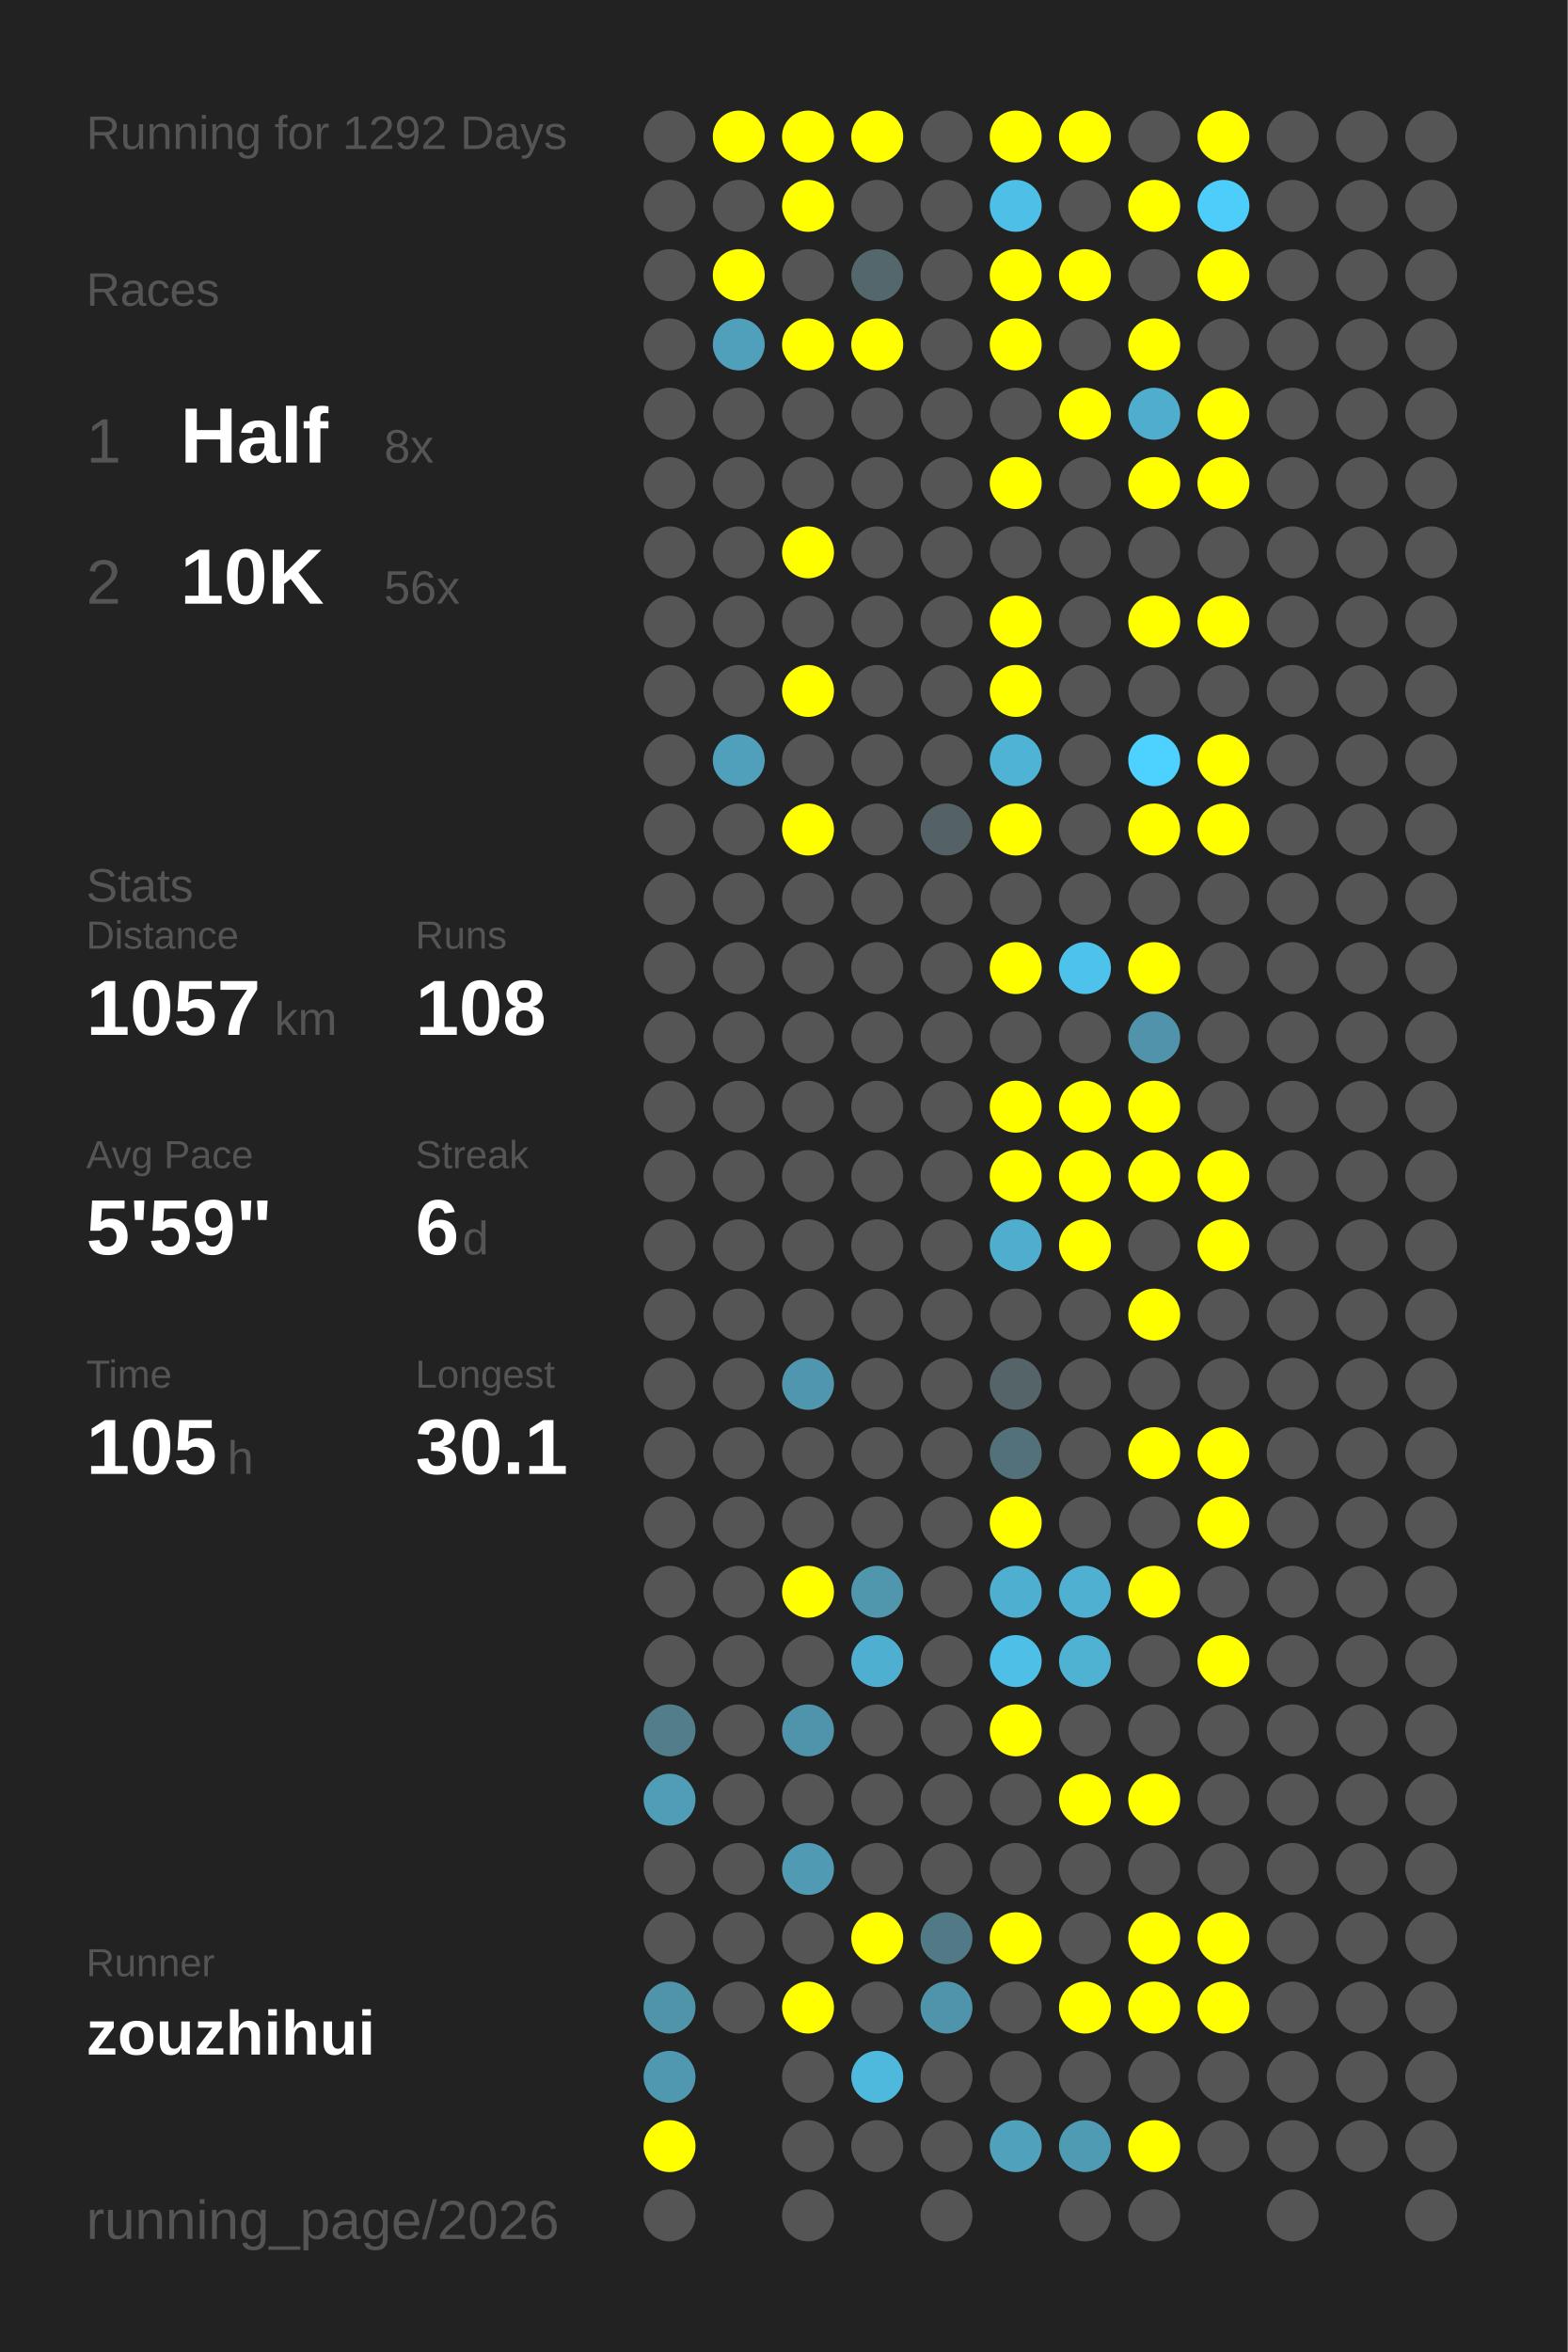
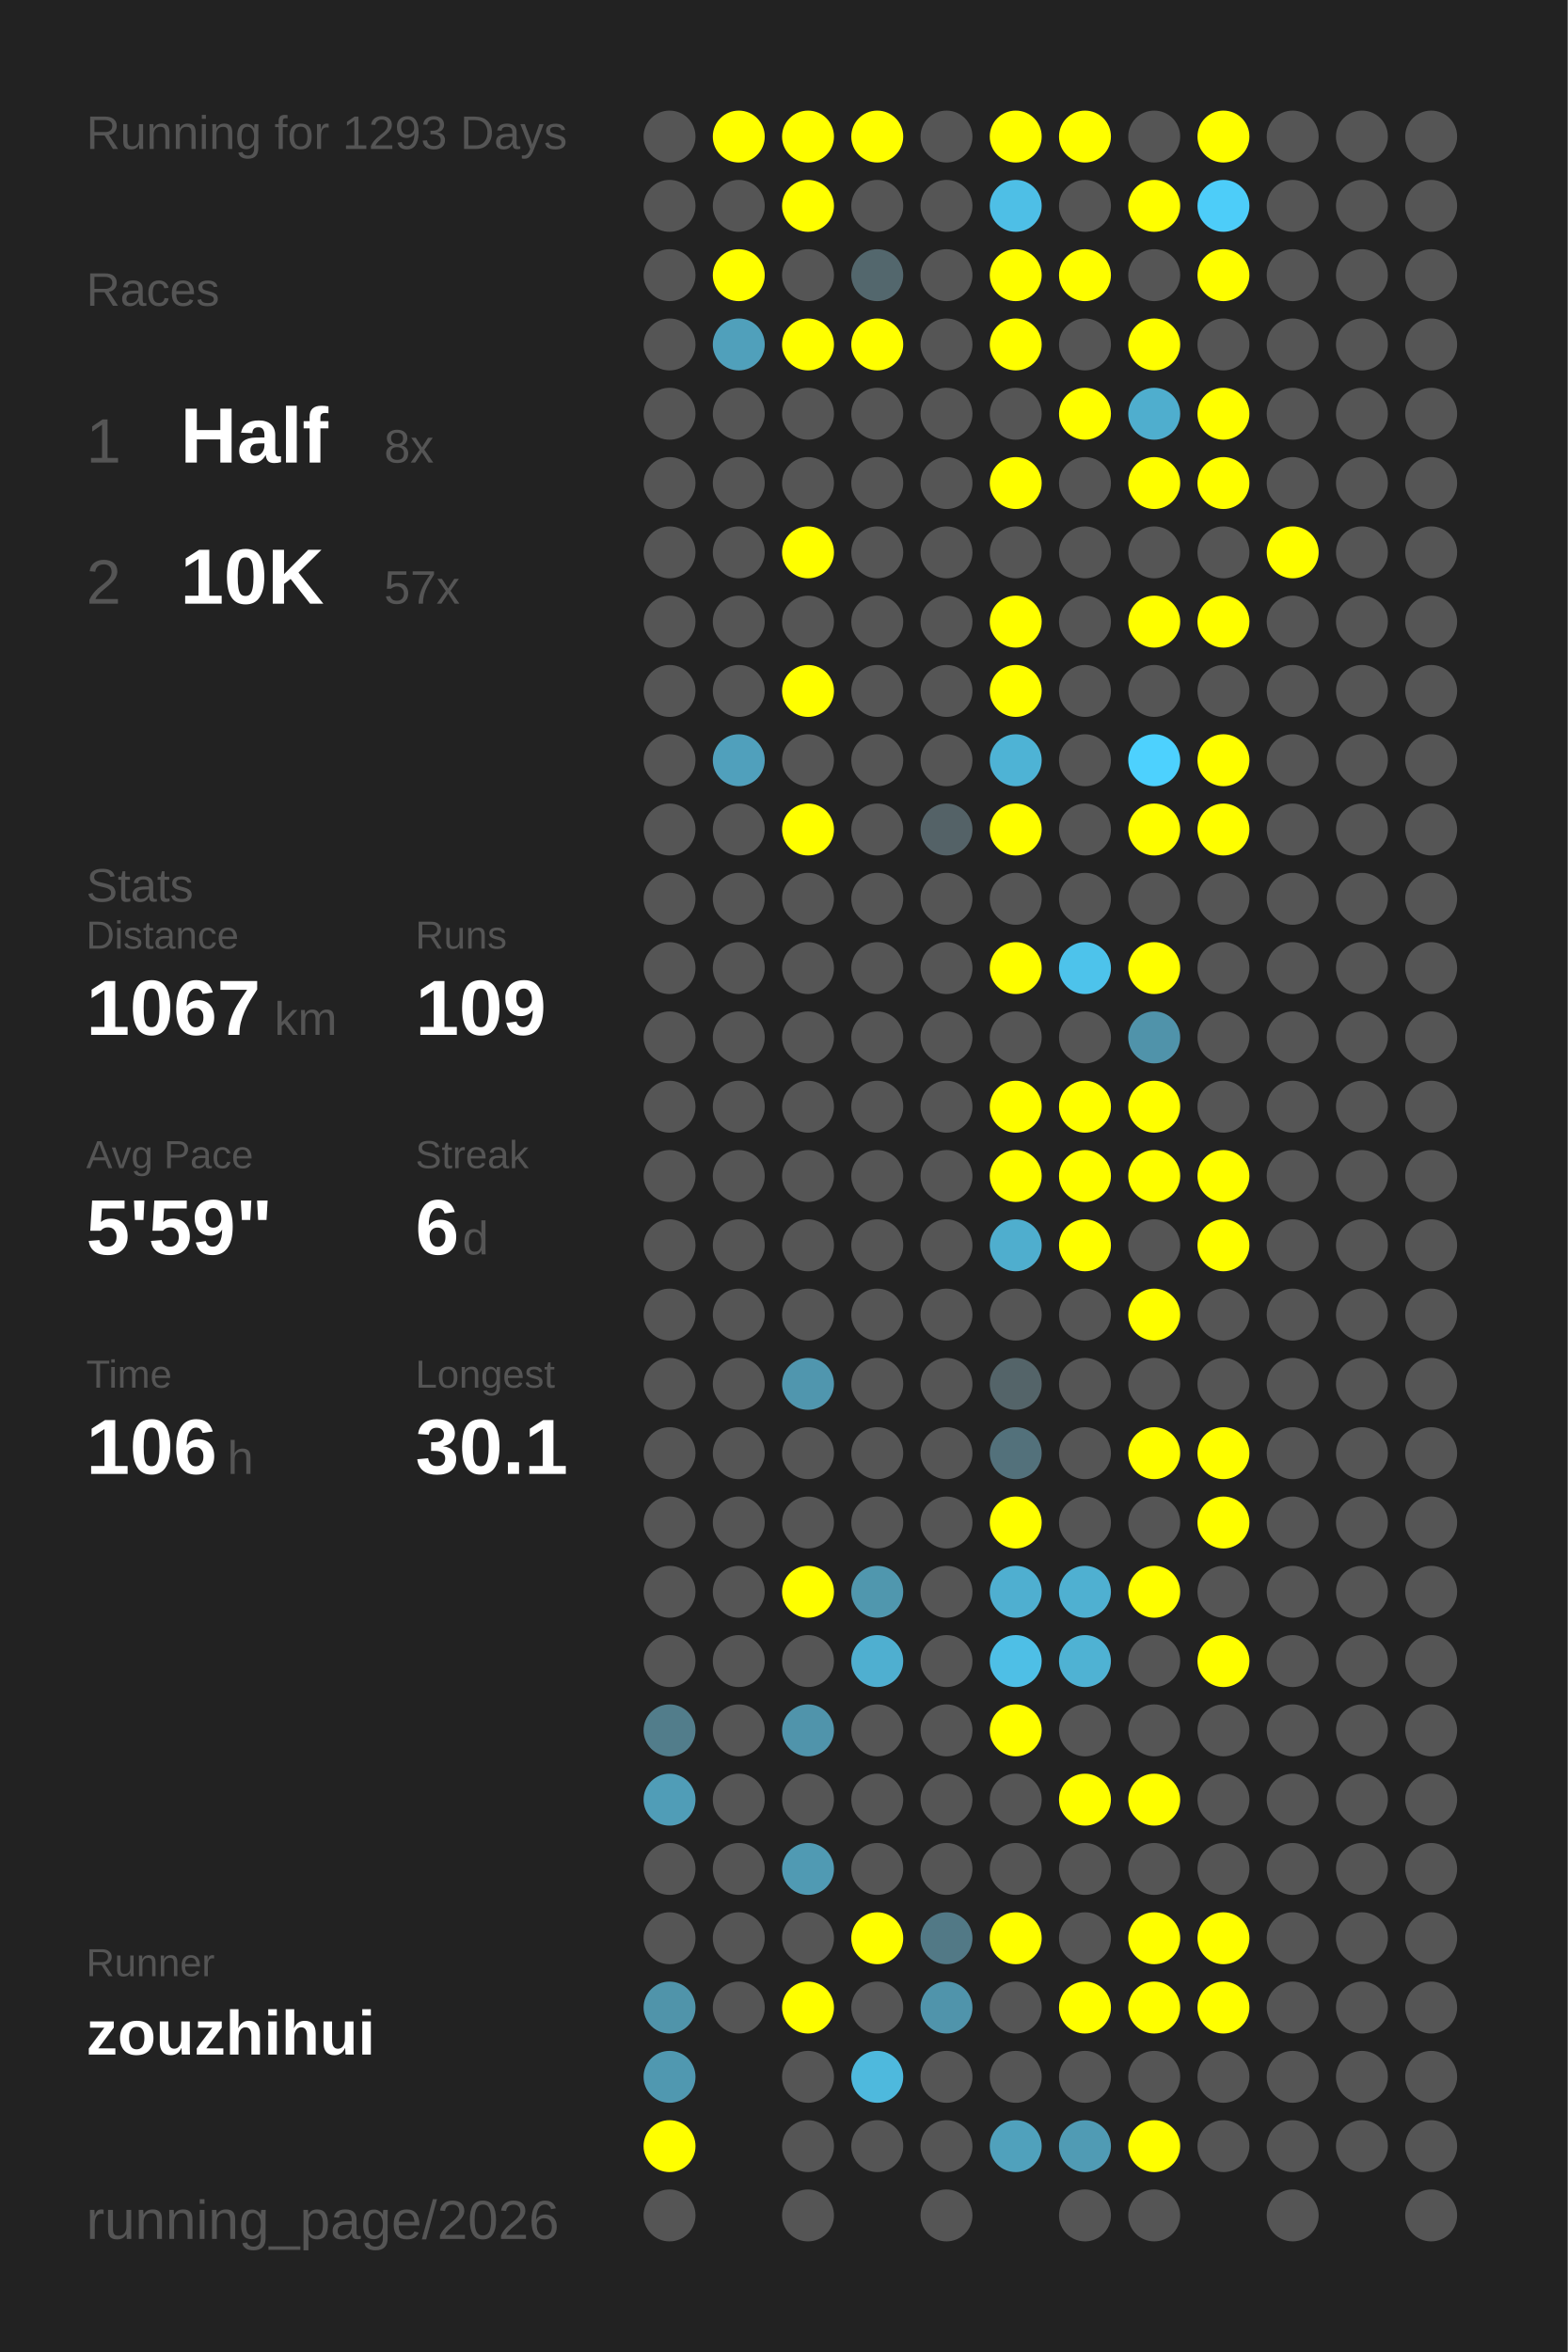
<svg xmlns="http://www.w3.org/2000/svg" baseProfile="full" height="300mm" version="1.1" viewBox="0,0,200,300" width="200mm">
  <defs />
  <rect fill="#222222" height="300" width="200" x="0" y="0" />
-   <text fill="#555555" style="font-size:6px; font-family:Arial;" x="11" y="19">Running for 1292 Days</text>
+   <text fill="#555555" style="font-size:6px; font-family:Arial;" x="11" y="19">Running for 1293 Days</text>
  <text fill="#555555" style="font-size:6px; font-family:Arial;" x="11" y="39">Races</text>
  <text fill="#555555" style="font-size:8px; font-family:Arial;" x="11" y="59">1</text>
  <text fill="#FFFFFF" style="font-size:10px; font-family:Arial; font-weight:bold;" x="23" y="59">Half</text>
  <text fill="#555555" style="font-size:6px; font-family:Arial;" x="49" y="59">8x</text>
  <text fill="#555555" style="font-size:8px; font-family:Arial;" x="11" y="77">2</text>
  <text fill="#FFFFFF" style="font-size:10px; font-family:Arial; font-weight:bold;" x="23" y="77">10K</text>
-   <text fill="#555555" style="font-size:6px; font-family:Arial;" x="49" y="77">56x</text>
+   <text fill="#555555" style="font-size:6px; font-family:Arial;" x="49" y="77">57x</text>
  <text fill="#555555" style="font-size:6px; font-family:Arial;" x="11" y="115">Stats</text>
  <text fill="#555555" style="font-size:5px; font-family:Arial;" x="11" y="121">Distance</text>
-   <text fill="#FFFFFF" style="font-size:10px; font-family:Arial; font-weight:bold;" x="11" y="132">1057</text>
+   <text fill="#FFFFFF" style="font-size:10px; font-family:Arial; font-weight:bold;" x="11" y="132">1067</text>
  <text fill="#555555" style="font-size:6px; font-family:Arial;" x="35" y="132">km</text>
  <text fill="#555555" style="font-size:5px; font-family:Arial;" x="53" y="121">Runs</text>
-   <text fill="#FFFFFF" style="font-size:10px; font-family:Arial; font-weight:bold;" x="53" y="132">108</text>
+   <text fill="#FFFFFF" style="font-size:10px; font-family:Arial; font-weight:bold;" x="53" y="132">109</text>
  <text fill="#555555" style="font-size:5px; font-family:Arial;" x="11" y="149">Avg Pace</text>
  <text fill="#FFFFFF" style="font-size:10px; font-family:Arial; font-weight:bold;" x="11" y="160">5'59"</text>
  <text fill="#555555" style="font-size:5px; font-family:Arial;" x="53" y="149">Streak</text>
  <text fill="#FFFFFF" style="font-size:10px; font-family:Arial; font-weight:bold;" x="53" y="160">6</text>
  <text fill="#555555" style="font-size:6px; font-family:Arial;" x="59" y="160">d</text>
  <text fill="#555555" style="font-size:5px; font-family:Arial;" x="11" y="177">Time</text>
-   <text fill="#FFFFFF" style="font-size:10px; font-family:Arial; font-weight:bold;" x="11" y="188">105</text>
+   <text fill="#FFFFFF" style="font-size:10px; font-family:Arial; font-weight:bold;" x="11" y="188">106</text>
  <text fill="#555555" style="font-size:6px; font-family:Arial;" x="29" y="188">h</text>
  <text fill="#555555" style="font-size:5px; font-family:Arial;" x="53" y="177">Longest</text>
  <text fill="#FFFFFF" style="font-size:10px; font-family:Arial; font-weight:bold;" x="53" y="188">30.1</text>
  <text fill="#555555" style="font-size:5px; font-family:Arial;" x="11" y="252.065">Runner</text>
  <text fill="#FFFFFF" style="font-size:8px; font-family:Arial; font-weight:bold;" x="11" y="262.065">zouzhihui</text>
  <text fill="#555555" style="font-size:7px; font-family:Arial;" x="11" y="285.581">running_page/2026</text>
  <circle cx="85.417" cy="17.419" fill="#555555" r="3.312" />
  <circle cx="85.417" cy="26.258" fill="#555555" r="3.312" />
  <circle cx="85.417" cy="35.097" fill="#555555" r="3.312" />
  <circle cx="85.417" cy="43.935" fill="#555555" r="3.312" />
  <circle cx="85.417" cy="52.774" fill="#555555" r="3.312" />
  <circle cx="85.417" cy="61.613" fill="#555555" r="3.312" />
  <circle cx="85.417" cy="70.452" fill="#555555" r="3.312" />
  <circle cx="85.417" cy="79.29" fill="#555555" r="3.312" />
  <circle cx="85.417" cy="88.129" fill="#555555" r="3.312" />
  <circle cx="85.417" cy="96.968" fill="#555555" r="3.312" />
  <circle cx="85.417" cy="105.806" fill="#555555" r="3.312" />
  <circle cx="85.417" cy="114.645" fill="#555555" r="3.312" />
  <circle cx="85.417" cy="123.484" fill="#555555" r="3.312" />
  <circle cx="85.417" cy="132.323" fill="#555555" r="3.312" />
  <circle cx="85.417" cy="141.161" fill="#555555" r="3.312" />
  <circle cx="85.417" cy="150" fill="#555555" r="3.312" />
  <circle cx="85.417" cy="158.839" fill="#555555" r="3.312" />
  <circle cx="85.417" cy="167.677" fill="#555555" r="3.312" />
  <circle cx="85.417" cy="176.516" fill="#555555" r="3.312" />
  <circle cx="85.417" cy="185.355" fill="#555555" r="3.312" />
  <circle cx="85.417" cy="194.194" fill="#555555" r="3.312" />
  <circle cx="85.417" cy="203.032" fill="#555555" r="3.312" />
  <circle cx="85.417" cy="211.871" fill="#555555" r="3.312" />
  <circle cx="85.417" cy="220.71" fill="#527d8b" r="3.312" />
  <circle cx="85.417" cy="229.548" fill="#509db7" r="3.312" />
  <circle cx="85.417" cy="238.387" fill="#555555" r="3.312" />
  <circle cx="85.417" cy="247.226" fill="#555555" r="3.312" />
  <circle cx="85.417" cy="256.065" fill="#5094aa" r="3.312" />
  <circle cx="85.417" cy="264.903" fill="#5098b0" r="3.312" />
  <circle cx="85.417" cy="273.742" fill="#FFFF00" r="3.312" />
  <circle cx="85.417" cy="282.581" fill="#555555" r="3.312" />
  <circle cx="94.25" cy="17.419" fill="#FFFF00" r="3.312" />
  <circle cx="94.25" cy="26.258" fill="#555555" r="3.312" />
  <circle cx="94.25" cy="35.097" fill="#FFFF00" r="3.312" />
  <circle cx="94.25" cy="43.935" fill="#50a0bb" r="3.312" />
  <circle cx="94.25" cy="52.774" fill="#555555" r="3.312" />
  <circle cx="94.25" cy="61.613" fill="#555555" r="3.312" />
  <circle cx="94.25" cy="70.452" fill="#555555" r="3.312" />
  <circle cx="94.25" cy="79.29" fill="#555555" r="3.312" />
  <circle cx="94.25" cy="88.129" fill="#555555" r="3.312" />
  <circle cx="94.25" cy="96.968" fill="#50a0bc" r="3.312" />
  <circle cx="94.25" cy="105.806" fill="#555555" r="3.312" />
  <circle cx="94.25" cy="114.645" fill="#555555" r="3.312" />
  <circle cx="94.25" cy="123.484" fill="#555555" r="3.312" />
  <circle cx="94.25" cy="132.323" fill="#555555" r="3.312" />
  <circle cx="94.25" cy="141.161" fill="#555555" r="3.312" />
  <circle cx="94.25" cy="150" fill="#555555" r="3.312" />
  <circle cx="94.25" cy="158.839" fill="#555555" r="3.312" />
  <circle cx="94.25" cy="167.677" fill="#555555" r="3.312" />
  <circle cx="94.25" cy="176.516" fill="#555555" r="3.312" />
  <circle cx="94.25" cy="185.355" fill="#555555" r="3.312" />
  <circle cx="94.25" cy="194.194" fill="#555555" r="3.312" />
  <circle cx="94.25" cy="203.032" fill="#555555" r="3.312" />
  <circle cx="94.25" cy="211.871" fill="#555555" r="3.312" />
  <circle cx="94.25" cy="220.71" fill="#555555" r="3.312" />
  <circle cx="94.25" cy="229.548" fill="#555555" r="3.312" />
  <circle cx="94.25" cy="238.387" fill="#555555" r="3.312" />
  <circle cx="94.25" cy="247.226" fill="#555555" r="3.312" />
  <circle cx="94.25" cy="256.065" fill="#555555" r="3.312" />
  <circle cx="103.083" cy="17.419" fill="#FFFF00" r="3.312" />
  <circle cx="103.083" cy="26.258" fill="#FFFF00" r="3.312" />
  <circle cx="103.083" cy="35.097" fill="#555555" r="3.312" />
  <circle cx="103.083" cy="43.935" fill="#FFFF00" r="3.312" />
  <circle cx="103.083" cy="52.774" fill="#555555" r="3.312" />
  <circle cx="103.083" cy="61.613" fill="#555555" r="3.312" />
  <circle cx="103.083" cy="70.452" fill="#FFFF00" r="3.312" />
  <circle cx="103.083" cy="79.29" fill="#555555" r="3.312" />
  <circle cx="103.083" cy="88.129" fill="#FFFF00" r="3.312" />
  <circle cx="103.083" cy="96.968" fill="#555555" r="3.312" />
  <circle cx="103.083" cy="105.806" fill="#FFFF00" r="3.312" />
  <circle cx="103.083" cy="114.645" fill="#555555" r="3.312" />
  <circle cx="103.083" cy="123.484" fill="#555555" r="3.312" />
  <circle cx="103.083" cy="132.323" fill="#555555" r="3.312" />
  <circle cx="103.083" cy="141.161" fill="#555555" r="3.312" />
  <circle cx="103.083" cy="150" fill="#555555" r="3.312" />
  <circle cx="103.083" cy="158.839" fill="#555555" r="3.312" />
  <circle cx="103.083" cy="167.677" fill="#555555" r="3.312" />
  <circle cx="103.083" cy="176.516" fill="#5096ae" r="3.312" />
  <circle cx="103.083" cy="185.355" fill="#555555" r="3.312" />
  <circle cx="103.083" cy="194.194" fill="#555555" r="3.312" />
  <circle cx="103.083" cy="203.032" fill="#FFFF00" r="3.312" />
  <circle cx="103.083" cy="211.871" fill="#555555" r="3.312" />
  <circle cx="103.083" cy="220.71" fill="#5094ab" r="3.312" />
  <circle cx="103.083" cy="229.548" fill="#555555" r="3.312" />
  <circle cx="103.083" cy="238.387" fill="#509ab3" r="3.312" />
  <circle cx="103.083" cy="247.226" fill="#555555" r="3.312" />
  <circle cx="103.083" cy="256.065" fill="#FFFF00" r="3.312" />
  <circle cx="103.083" cy="264.903" fill="#555555" r="3.312" />
  <circle cx="103.083" cy="273.742" fill="#555555" r="3.312" />
  <circle cx="103.083" cy="282.581" fill="#555555" r="3.312" />
  <circle cx="111.917" cy="17.419" fill="#FFFF00" r="3.312" />
  <circle cx="111.917" cy="26.258" fill="#555555" r="3.312" />
  <circle cx="111.917" cy="35.097" fill="#53676d" r="3.312" />
  <circle cx="111.917" cy="43.935" fill="#FFFF00" r="3.312" />
  <circle cx="111.917" cy="52.774" fill="#555555" r="3.312" />
  <circle cx="111.917" cy="61.613" fill="#555555" r="3.312" />
  <circle cx="111.917" cy="70.452" fill="#555555" r="3.312" />
  <circle cx="111.917" cy="79.29" fill="#555555" r="3.312" />
  <circle cx="111.917" cy="88.129" fill="#555555" r="3.312" />
  <circle cx="111.917" cy="96.968" fill="#555555" r="3.312" />
  <circle cx="111.917" cy="105.806" fill="#555555" r="3.312" />
  <circle cx="111.917" cy="114.645" fill="#555555" r="3.312" />
  <circle cx="111.917" cy="123.484" fill="#555555" r="3.312" />
  <circle cx="111.917" cy="132.323" fill="#555555" r="3.312" />
  <circle cx="111.917" cy="141.161" fill="#555555" r="3.312" />
  <circle cx="111.917" cy="150" fill="#555555" r="3.312" />
  <circle cx="111.917" cy="158.839" fill="#555555" r="3.312" />
  <circle cx="111.917" cy="167.677" fill="#555555" r="3.312" />
  <circle cx="111.917" cy="176.516" fill="#555555" r="3.312" />
  <circle cx="111.917" cy="185.355" fill="#555555" r="3.312" />
  <circle cx="111.917" cy="194.194" fill="#555555" r="3.312" />
  <circle cx="111.917" cy="203.032" fill="#5097ae" r="3.312" />
  <circle cx="111.917" cy="211.871" fill="#4fafd0" r="3.312" />
  <circle cx="111.917" cy="220.71" fill="#555555" r="3.312" />
  <circle cx="111.917" cy="229.548" fill="#555555" r="3.312" />
  <circle cx="111.917" cy="238.387" fill="#555555" r="3.312" />
  <circle cx="111.917" cy="247.226" fill="#FFFF00" r="3.312" />
  <circle cx="111.917" cy="256.065" fill="#555555" r="3.312" />
  <circle cx="111.917" cy="264.903" fill="#4eb9dd" r="3.312" />
  <circle cx="111.917" cy="273.742" fill="#555555" r="3.312" />
  <circle cx="120.75" cy="17.419" fill="#555555" r="3.312" />
  <circle cx="120.75" cy="26.258" fill="#555555" r="3.312" />
  <circle cx="120.75" cy="35.097" fill="#555555" r="3.312" />
  <circle cx="120.75" cy="43.935" fill="#555555" r="3.312" />
  <circle cx="120.75" cy="52.774" fill="#555555" r="3.312" />
  <circle cx="120.75" cy="61.613" fill="#555555" r="3.312" />
  <circle cx="120.75" cy="70.452" fill="#555555" r="3.312" />
  <circle cx="120.75" cy="79.29" fill="#555555" r="3.312" />
  <circle cx="120.75" cy="88.129" fill="#555555" r="3.312" />
  <circle cx="120.75" cy="96.968" fill="#555555" r="3.312" />
  <circle cx="120.75" cy="105.806" fill="#546267" r="3.312" />
  <circle cx="120.75" cy="114.645" fill="#555555" r="3.312" />
  <circle cx="120.75" cy="123.484" fill="#555555" r="3.312" />
  <circle cx="120.75" cy="132.323" fill="#555555" r="3.312" />
  <circle cx="120.75" cy="141.161" fill="#555555" r="3.312" />
  <circle cx="120.75" cy="150" fill="#555555" r="3.312" />
  <circle cx="120.75" cy="158.839" fill="#555555" r="3.312" />
  <circle cx="120.75" cy="167.677" fill="#555555" r="3.312" />
  <circle cx="120.75" cy="176.516" fill="#555555" r="3.312" />
  <circle cx="120.75" cy="185.355" fill="#555555" r="3.312" />
  <circle cx="120.75" cy="194.194" fill="#555555" r="3.312" />
  <circle cx="120.75" cy="203.032" fill="#555555" r="3.312" />
  <circle cx="120.75" cy="211.871" fill="#555555" r="3.312" />
  <circle cx="120.75" cy="220.71" fill="#555555" r="3.312" />
  <circle cx="120.75" cy="229.548" fill="#555555" r="3.312" />
  <circle cx="120.75" cy="238.387" fill="#555555" r="3.312" />
  <circle cx="120.75" cy="247.226" fill="#527986" r="3.312" />
  <circle cx="120.75" cy="256.065" fill="#5094ab" r="3.312" />
  <circle cx="120.75" cy="264.903" fill="#555555" r="3.312" />
  <circle cx="120.75" cy="273.742" fill="#555555" r="3.312" />
  <circle cx="120.75" cy="282.581" fill="#555555" r="3.312" />
  <circle cx="129.583" cy="17.419" fill="#FFFF00" r="3.312" />
  <circle cx="129.583" cy="26.258" fill="#4ebfe6" r="3.312" />
  <circle cx="129.583" cy="35.097" fill="#FFFF00" r="3.312" />
  <circle cx="129.583" cy="43.935" fill="#FFFF00" r="3.312" />
  <circle cx="129.583" cy="52.774" fill="#555555" r="3.312" />
  <circle cx="129.583" cy="61.613" fill="#FFFF00" r="3.312" />
  <circle cx="129.583" cy="70.452" fill="#555555" r="3.312" />
  <circle cx="129.583" cy="79.29" fill="#FFFF00" r="3.312" />
  <circle cx="129.583" cy="88.129" fill="#FFFF00" r="3.312" />
  <circle cx="129.583" cy="96.968" fill="#4eb3d5" r="3.312" />
  <circle cx="129.583" cy="105.806" fill="#FFFF00" r="3.312" />
  <circle cx="129.583" cy="114.645" fill="#555555" r="3.312" />
  <circle cx="129.583" cy="123.484" fill="#FFFF00" r="3.312" />
  <circle cx="129.583" cy="132.323" fill="#555555" r="3.312" />
  <circle cx="129.583" cy="141.161" fill="#FFFF00" r="3.312" />
  <circle cx="129.583" cy="150" fill="#FFFF00" r="3.312" />
  <circle cx="129.583" cy="158.839" fill="#4faece" r="3.312" />
  <circle cx="129.583" cy="167.677" fill="#555555" r="3.312" />
  <circle cx="129.583" cy="176.516" fill="#546469" r="3.312" />
  <circle cx="129.583" cy="185.355" fill="#53717b" r="3.312" />
  <circle cx="129.583" cy="194.194" fill="#FFFF00" r="3.312" />
  <circle cx="129.583" cy="203.032" fill="#4fafd0" r="3.312" />
  <circle cx="129.583" cy="211.871" fill="#4ebfe6" r="3.312" />
  <circle cx="129.583" cy="220.71" fill="#FFFF00" r="3.312" />
  <circle cx="129.583" cy="229.548" fill="#555555" r="3.312" />
  <circle cx="129.583" cy="238.387" fill="#555555" r="3.312" />
  <circle cx="129.583" cy="247.226" fill="#FFFF00" r="3.312" />
  <circle cx="129.583" cy="256.065" fill="#555555" r="3.312" />
  <circle cx="129.583" cy="264.903" fill="#555555" r="3.312" />
  <circle cx="129.583" cy="273.742" fill="#50a1bc" r="3.312" />
  <circle cx="138.417" cy="17.419" fill="#FFFF00" r="3.312" />
  <circle cx="138.417" cy="26.258" fill="#555555" r="3.312" />
  <circle cx="138.417" cy="35.097" fill="#FFFF00" r="3.312" />
  <circle cx="138.417" cy="43.935" fill="#555555" r="3.312" />
  <circle cx="138.417" cy="52.774" fill="#FFFF00" r="3.312" />
  <circle cx="138.417" cy="61.613" fill="#555555" r="3.312" />
  <circle cx="138.417" cy="70.452" fill="#555555" r="3.312" />
  <circle cx="138.417" cy="79.29" fill="#555555" r="3.312" />
  <circle cx="138.417" cy="88.129" fill="#555555" r="3.312" />
  <circle cx="138.417" cy="96.968" fill="#555555" r="3.312" />
  <circle cx="138.417" cy="105.806" fill="#555555" r="3.312" />
  <circle cx="138.417" cy="114.645" fill="#555555" r="3.312" />
  <circle cx="138.417" cy="123.484" fill="#4dc3eb" r="3.312" />
  <circle cx="138.417" cy="132.323" fill="#555555" r="3.312" />
  <circle cx="138.417" cy="141.161" fill="#FFFF00" r="3.312" />
  <circle cx="138.417" cy="150" fill="#FFFF00" r="3.312" />
  <circle cx="138.417" cy="158.839" fill="#FFFF00" r="3.312" />
  <circle cx="138.417" cy="167.677" fill="#555555" r="3.312" />
  <circle cx="138.417" cy="176.516" fill="#555555" r="3.312" />
  <circle cx="138.417" cy="185.355" fill="#555555" r="3.312" />
  <circle cx="138.417" cy="194.194" fill="#555555" r="3.312" />
  <circle cx="138.417" cy="203.032" fill="#4fb0d1" r="3.312" />
  <circle cx="138.417" cy="211.871" fill="#4fb2d3" r="3.312" />
  <circle cx="138.417" cy="220.71" fill="#555555" r="3.312" />
  <circle cx="138.417" cy="229.548" fill="#FFFF00" r="3.312" />
  <circle cx="138.417" cy="238.387" fill="#555555" r="3.312" />
  <circle cx="138.417" cy="247.226" fill="#555555" r="3.312" />
  <circle cx="138.417" cy="256.065" fill="#FFFF00" r="3.312" />
  <circle cx="138.417" cy="264.903" fill="#555555" r="3.312" />
  <circle cx="138.417" cy="273.742" fill="#509bb4" r="3.312" />
  <circle cx="138.417" cy="282.581" fill="#555555" r="3.312" />
  <circle cx="147.25" cy="17.419" fill="#555555" r="3.312" />
  <circle cx="147.25" cy="26.258" fill="#FFFF00" r="3.312" />
  <circle cx="147.25" cy="35.097" fill="#555555" r="3.312" />
  <circle cx="147.25" cy="43.935" fill="#FFFF00" r="3.312" />
  <circle cx="147.25" cy="52.774" fill="#4faece" r="3.312" />
  <circle cx="147.25" cy="61.613" fill="#FFFF00" r="3.312" />
  <circle cx="147.25" cy="70.452" fill="#555555" r="3.312" />
  <circle cx="147.25" cy="79.29" fill="#FFFF00" r="3.312" />
  <circle cx="147.25" cy="88.129" fill="#555555" r="3.312" />
  <circle cx="147.25" cy="96.968" fill="#4dd1fe" r="3.312" />
  <circle cx="147.25" cy="105.806" fill="#FFFF00" r="3.312" />
  <circle cx="147.25" cy="114.645" fill="#555555" r="3.312" />
  <circle cx="147.25" cy="123.484" fill="#FFFF00" r="3.312" />
  <circle cx="147.25" cy="132.323" fill="#5093aa" r="3.312" />
  <circle cx="147.25" cy="141.161" fill="#FFFF00" r="3.312" />
  <circle cx="147.25" cy="150" fill="#FFFF00" r="3.312" />
  <circle cx="147.25" cy="158.839" fill="#555555" r="3.312" />
  <circle cx="147.25" cy="167.677" fill="#FFFF00" r="3.312" />
  <circle cx="147.25" cy="176.516" fill="#555555" r="3.312" />
  <circle cx="147.25" cy="185.355" fill="#FFFF00" r="3.312" />
  <circle cx="147.25" cy="194.194" fill="#555555" r="3.312" />
  <circle cx="147.25" cy="203.032" fill="#FFFF00" r="3.312" />
  <circle cx="147.25" cy="211.871" fill="#555555" r="3.312" />
  <circle cx="147.25" cy="220.71" fill="#555555" r="3.312" />
  <circle cx="147.25" cy="229.548" fill="#FFFF00" r="3.312" />
  <circle cx="147.25" cy="238.387" fill="#555555" r="3.312" />
  <circle cx="147.25" cy="247.226" fill="#FFFF00" r="3.312" />
  <circle cx="147.25" cy="256.065" fill="#FFFF00" r="3.312" />
  <circle cx="147.25" cy="264.903" fill="#555555" r="3.312" />
  <circle cx="147.25" cy="273.742" fill="#FFFF00" r="3.312" />
  <circle cx="147.25" cy="282.581" fill="#555555" r="3.312" />
  <circle cx="156.083" cy="17.419" fill="#FFFF00" r="3.312" />
  <circle cx="156.083" cy="26.258" fill="#4dcdf9" r="3.312" />
  <circle cx="156.083" cy="35.097" fill="#FFFF00" r="3.312" />
  <circle cx="156.083" cy="43.935" fill="#555555" r="3.312" />
  <circle cx="156.083" cy="52.774" fill="#FFFF00" r="3.312" />
  <circle cx="156.083" cy="61.613" fill="#FFFF00" r="3.312" />
  <circle cx="156.083" cy="70.452" fill="#555555" r="3.312" />
  <circle cx="156.083" cy="79.29" fill="#FFFF00" r="3.312" />
  <circle cx="156.083" cy="88.129" fill="#555555" r="3.312" />
  <circle cx="156.083" cy="96.968" fill="#FFFF00" r="3.312" />
  <circle cx="156.083" cy="105.806" fill="#FFFF00" r="3.312" />
  <circle cx="156.083" cy="114.645" fill="#555555" r="3.312" />
  <circle cx="156.083" cy="123.484" fill="#555555" r="3.312" />
  <circle cx="156.083" cy="132.323" fill="#555555" r="3.312" />
  <circle cx="156.083" cy="141.161" fill="#555555" r="3.312" />
  <circle cx="156.083" cy="150" fill="#FFFF00" r="3.312" />
  <circle cx="156.083" cy="158.839" fill="#FFFF00" r="3.312" />
  <circle cx="156.083" cy="167.677" fill="#555555" r="3.312" />
  <circle cx="156.083" cy="176.516" fill="#555555" r="3.312" />
  <circle cx="156.083" cy="185.355" fill="#FFFF00" r="3.312" />
  <circle cx="156.083" cy="194.194" fill="#FFFF00" r="3.312" />
  <circle cx="156.083" cy="203.032" fill="#555555" r="3.312" />
  <circle cx="156.083" cy="211.871" fill="#FFFF00" r="3.312" />
  <circle cx="156.083" cy="220.71" fill="#555555" r="3.312" />
  <circle cx="156.083" cy="229.548" fill="#555555" r="3.312" />
  <circle cx="156.083" cy="238.387" fill="#555555" r="3.312" />
  <circle cx="156.083" cy="247.226" fill="#FFFF00" r="3.312" />
  <circle cx="156.083" cy="256.065" fill="#FFFF00" r="3.312" />
  <circle cx="156.083" cy="264.903" fill="#555555" r="3.312" />
  <circle cx="156.083" cy="273.742" fill="#555555" r="3.312" />
  <circle cx="164.917" cy="17.419" fill="#555555" r="3.312" />
  <circle cx="164.917" cy="26.258" fill="#555555" r="3.312" />
  <circle cx="164.917" cy="35.097" fill="#555555" r="3.312" />
  <circle cx="164.917" cy="43.935" fill="#555555" r="3.312" />
  <circle cx="164.917" cy="52.774" fill="#555555" r="3.312" />
  <circle cx="164.917" cy="61.613" fill="#555555" r="3.312" />
-   <circle cx="164.917" cy="70.452" fill="#555555" r="3.312" />
+   <circle cx="164.917" cy="70.452" fill="#FFFF00" r="3.312" />
  <circle cx="164.917" cy="79.29" fill="#555555" r="3.312" />
  <circle cx="164.917" cy="88.129" fill="#555555" r="3.312" />
  <circle cx="164.917" cy="96.968" fill="#555555" r="3.312" />
  <circle cx="164.917" cy="105.806" fill="#555555" r="3.312" />
  <circle cx="164.917" cy="114.645" fill="#555555" r="3.312" />
  <circle cx="164.917" cy="123.484" fill="#555555" r="3.312" />
  <circle cx="164.917" cy="132.323" fill="#555555" r="3.312" />
  <circle cx="164.917" cy="141.161" fill="#555555" r="3.312" />
  <circle cx="164.917" cy="150" fill="#555555" r="3.312" />
  <circle cx="164.917" cy="158.839" fill="#555555" r="3.312" />
  <circle cx="164.917" cy="167.677" fill="#555555" r="3.312" />
  <circle cx="164.917" cy="176.516" fill="#555555" r="3.312" />
  <circle cx="164.917" cy="185.355" fill="#555555" r="3.312" />
  <circle cx="164.917" cy="194.194" fill="#555555" r="3.312" />
  <circle cx="164.917" cy="203.032" fill="#555555" r="3.312" />
  <circle cx="164.917" cy="211.871" fill="#555555" r="3.312" />
  <circle cx="164.917" cy="220.71" fill="#555555" r="3.312" />
  <circle cx="164.917" cy="229.548" fill="#555555" r="3.312" />
  <circle cx="164.917" cy="238.387" fill="#555555" r="3.312" />
  <circle cx="164.917" cy="247.226" fill="#555555" r="3.312" />
  <circle cx="164.917" cy="256.065" fill="#555555" r="3.312" />
  <circle cx="164.917" cy="264.903" fill="#555555" r="3.312" />
  <circle cx="164.917" cy="273.742" fill="#555555" r="3.312" />
  <circle cx="164.917" cy="282.581" fill="#555555" r="3.312" />
  <circle cx="173.75" cy="17.419" fill="#555555" r="3.312" />
  <circle cx="173.75" cy="26.258" fill="#555555" r="3.312" />
  <circle cx="173.75" cy="35.097" fill="#555555" r="3.312" />
  <circle cx="173.75" cy="43.935" fill="#555555" r="3.312" />
  <circle cx="173.75" cy="52.774" fill="#555555" r="3.312" />
  <circle cx="173.75" cy="61.613" fill="#555555" r="3.312" />
  <circle cx="173.75" cy="70.452" fill="#555555" r="3.312" />
  <circle cx="173.75" cy="79.29" fill="#555555" r="3.312" />
  <circle cx="173.75" cy="88.129" fill="#555555" r="3.312" />
  <circle cx="173.75" cy="96.968" fill="#555555" r="3.312" />
  <circle cx="173.75" cy="105.806" fill="#555555" r="3.312" />
  <circle cx="173.75" cy="114.645" fill="#555555" r="3.312" />
  <circle cx="173.75" cy="123.484" fill="#555555" r="3.312" />
  <circle cx="173.75" cy="132.323" fill="#555555" r="3.312" />
  <circle cx="173.75" cy="141.161" fill="#555555" r="3.312" />
  <circle cx="173.75" cy="150" fill="#555555" r="3.312" />
  <circle cx="173.75" cy="158.839" fill="#555555" r="3.312" />
  <circle cx="173.75" cy="167.677" fill="#555555" r="3.312" />
  <circle cx="173.75" cy="176.516" fill="#555555" r="3.312" />
  <circle cx="173.75" cy="185.355" fill="#555555" r="3.312" />
  <circle cx="173.75" cy="194.194" fill="#555555" r="3.312" />
  <circle cx="173.75" cy="203.032" fill="#555555" r="3.312" />
  <circle cx="173.75" cy="211.871" fill="#555555" r="3.312" />
  <circle cx="173.75" cy="220.71" fill="#555555" r="3.312" />
  <circle cx="173.75" cy="229.548" fill="#555555" r="3.312" />
  <circle cx="173.75" cy="238.387" fill="#555555" r="3.312" />
  <circle cx="173.75" cy="247.226" fill="#555555" r="3.312" />
  <circle cx="173.75" cy="256.065" fill="#555555" r="3.312" />
  <circle cx="173.75" cy="264.903" fill="#555555" r="3.312" />
  <circle cx="173.75" cy="273.742" fill="#555555" r="3.312" />
  <circle cx="182.583" cy="17.419" fill="#555555" r="3.312" />
  <circle cx="182.583" cy="26.258" fill="#555555" r="3.312" />
  <circle cx="182.583" cy="35.097" fill="#555555" r="3.312" />
  <circle cx="182.583" cy="43.935" fill="#555555" r="3.312" />
  <circle cx="182.583" cy="52.774" fill="#555555" r="3.312" />
  <circle cx="182.583" cy="61.613" fill="#555555" r="3.312" />
  <circle cx="182.583" cy="70.452" fill="#555555" r="3.312" />
  <circle cx="182.583" cy="79.29" fill="#555555" r="3.312" />
  <circle cx="182.583" cy="88.129" fill="#555555" r="3.312" />
  <circle cx="182.583" cy="96.968" fill="#555555" r="3.312" />
  <circle cx="182.583" cy="105.806" fill="#555555" r="3.312" />
  <circle cx="182.583" cy="114.645" fill="#555555" r="3.312" />
  <circle cx="182.583" cy="123.484" fill="#555555" r="3.312" />
  <circle cx="182.583" cy="132.323" fill="#555555" r="3.312" />
  <circle cx="182.583" cy="141.161" fill="#555555" r="3.312" />
  <circle cx="182.583" cy="150" fill="#555555" r="3.312" />
  <circle cx="182.583" cy="158.839" fill="#555555" r="3.312" />
  <circle cx="182.583" cy="167.677" fill="#555555" r="3.312" />
  <circle cx="182.583" cy="176.516" fill="#555555" r="3.312" />
  <circle cx="182.583" cy="185.355" fill="#555555" r="3.312" />
  <circle cx="182.583" cy="194.194" fill="#555555" r="3.312" />
  <circle cx="182.583" cy="203.032" fill="#555555" r="3.312" />
  <circle cx="182.583" cy="211.871" fill="#555555" r="3.312" />
  <circle cx="182.583" cy="220.71" fill="#555555" r="3.312" />
  <circle cx="182.583" cy="229.548" fill="#555555" r="3.312" />
  <circle cx="182.583" cy="238.387" fill="#555555" r="3.312" />
  <circle cx="182.583" cy="247.226" fill="#555555" r="3.312" />
  <circle cx="182.583" cy="256.065" fill="#555555" r="3.312" />
  <circle cx="182.583" cy="264.903" fill="#555555" r="3.312" />
  <circle cx="182.583" cy="273.742" fill="#555555" r="3.312" />
  <circle cx="182.583" cy="282.581" fill="#555555" r="3.312" />
</svg>
